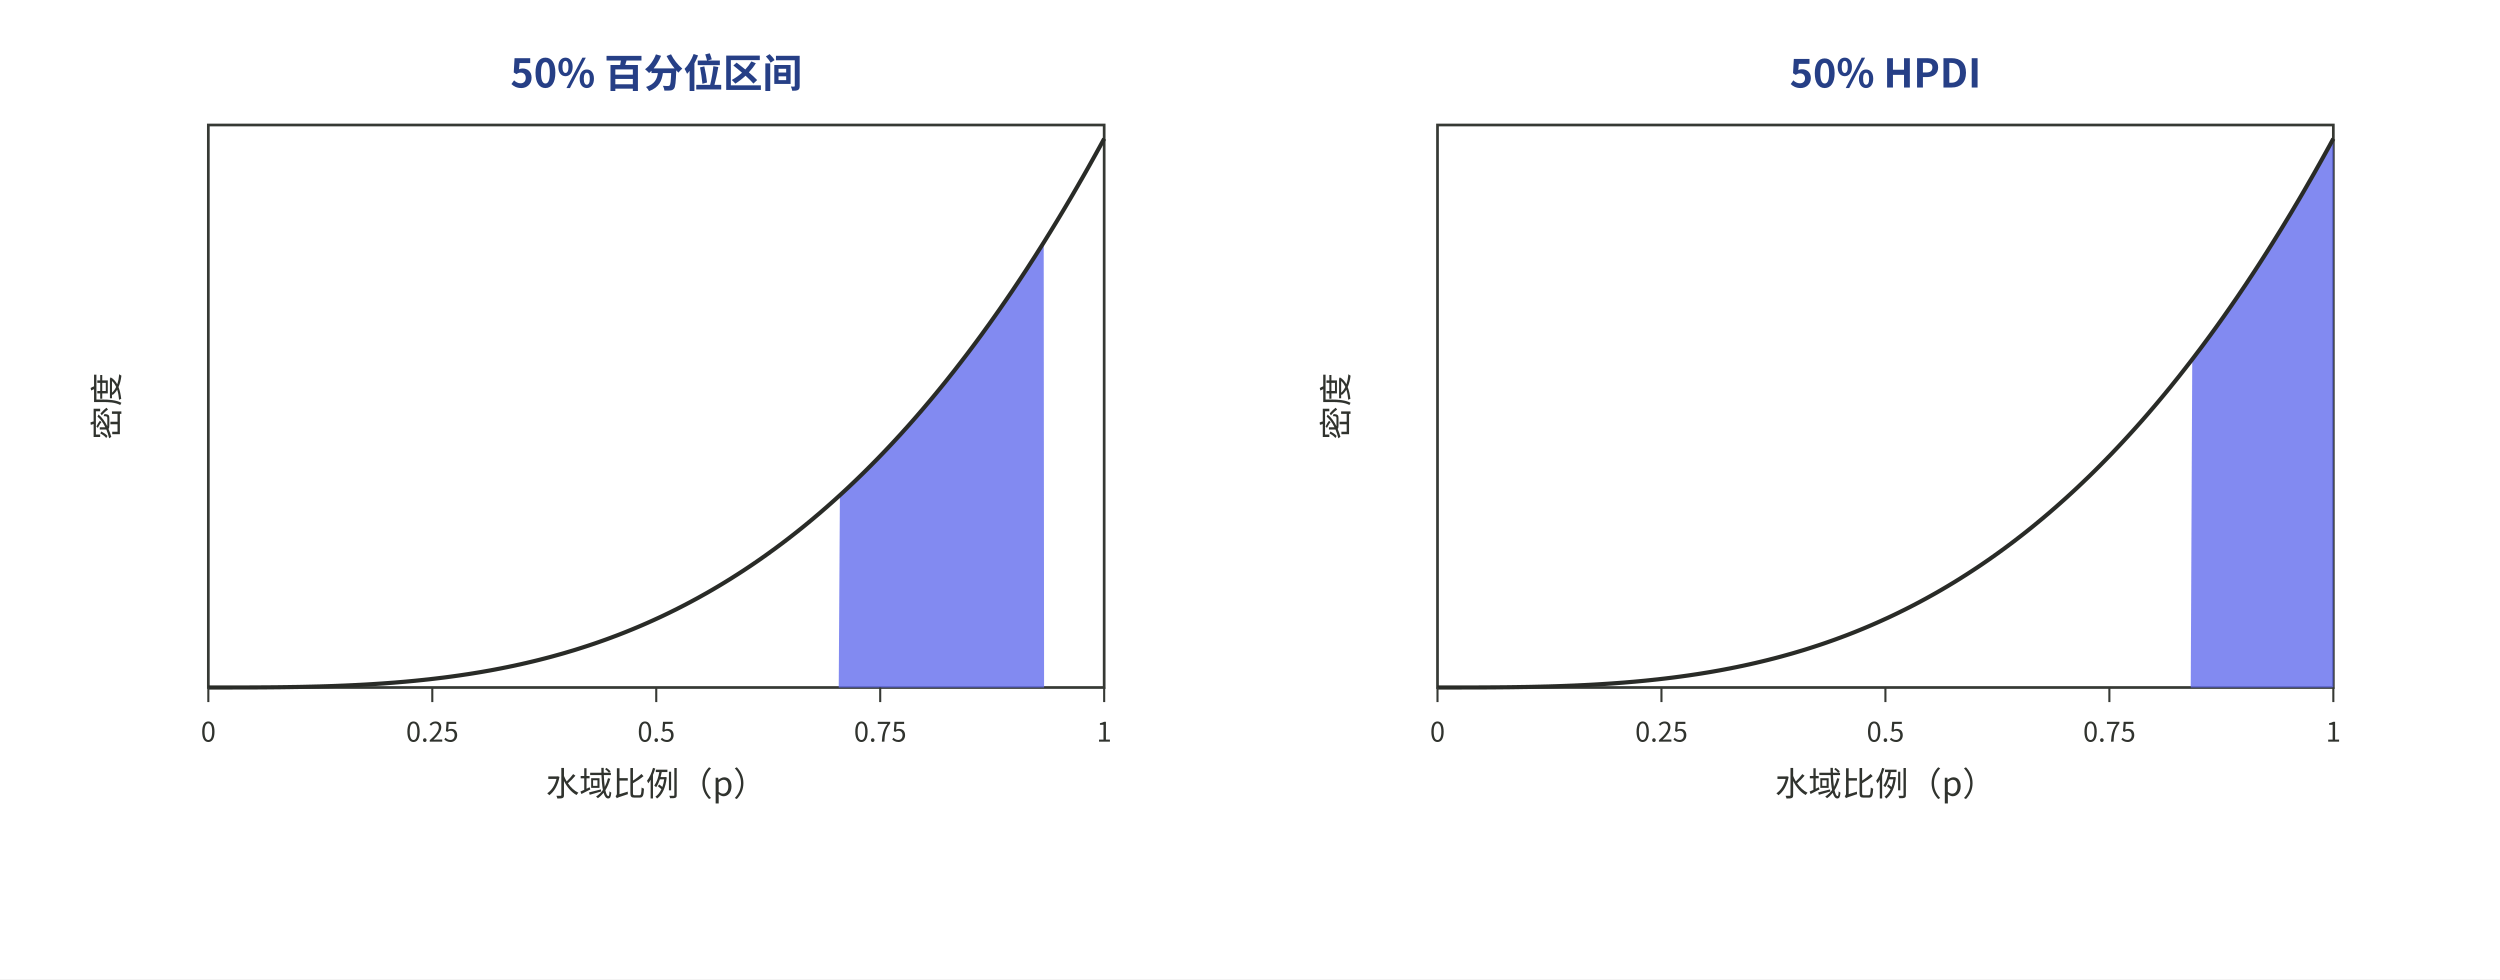
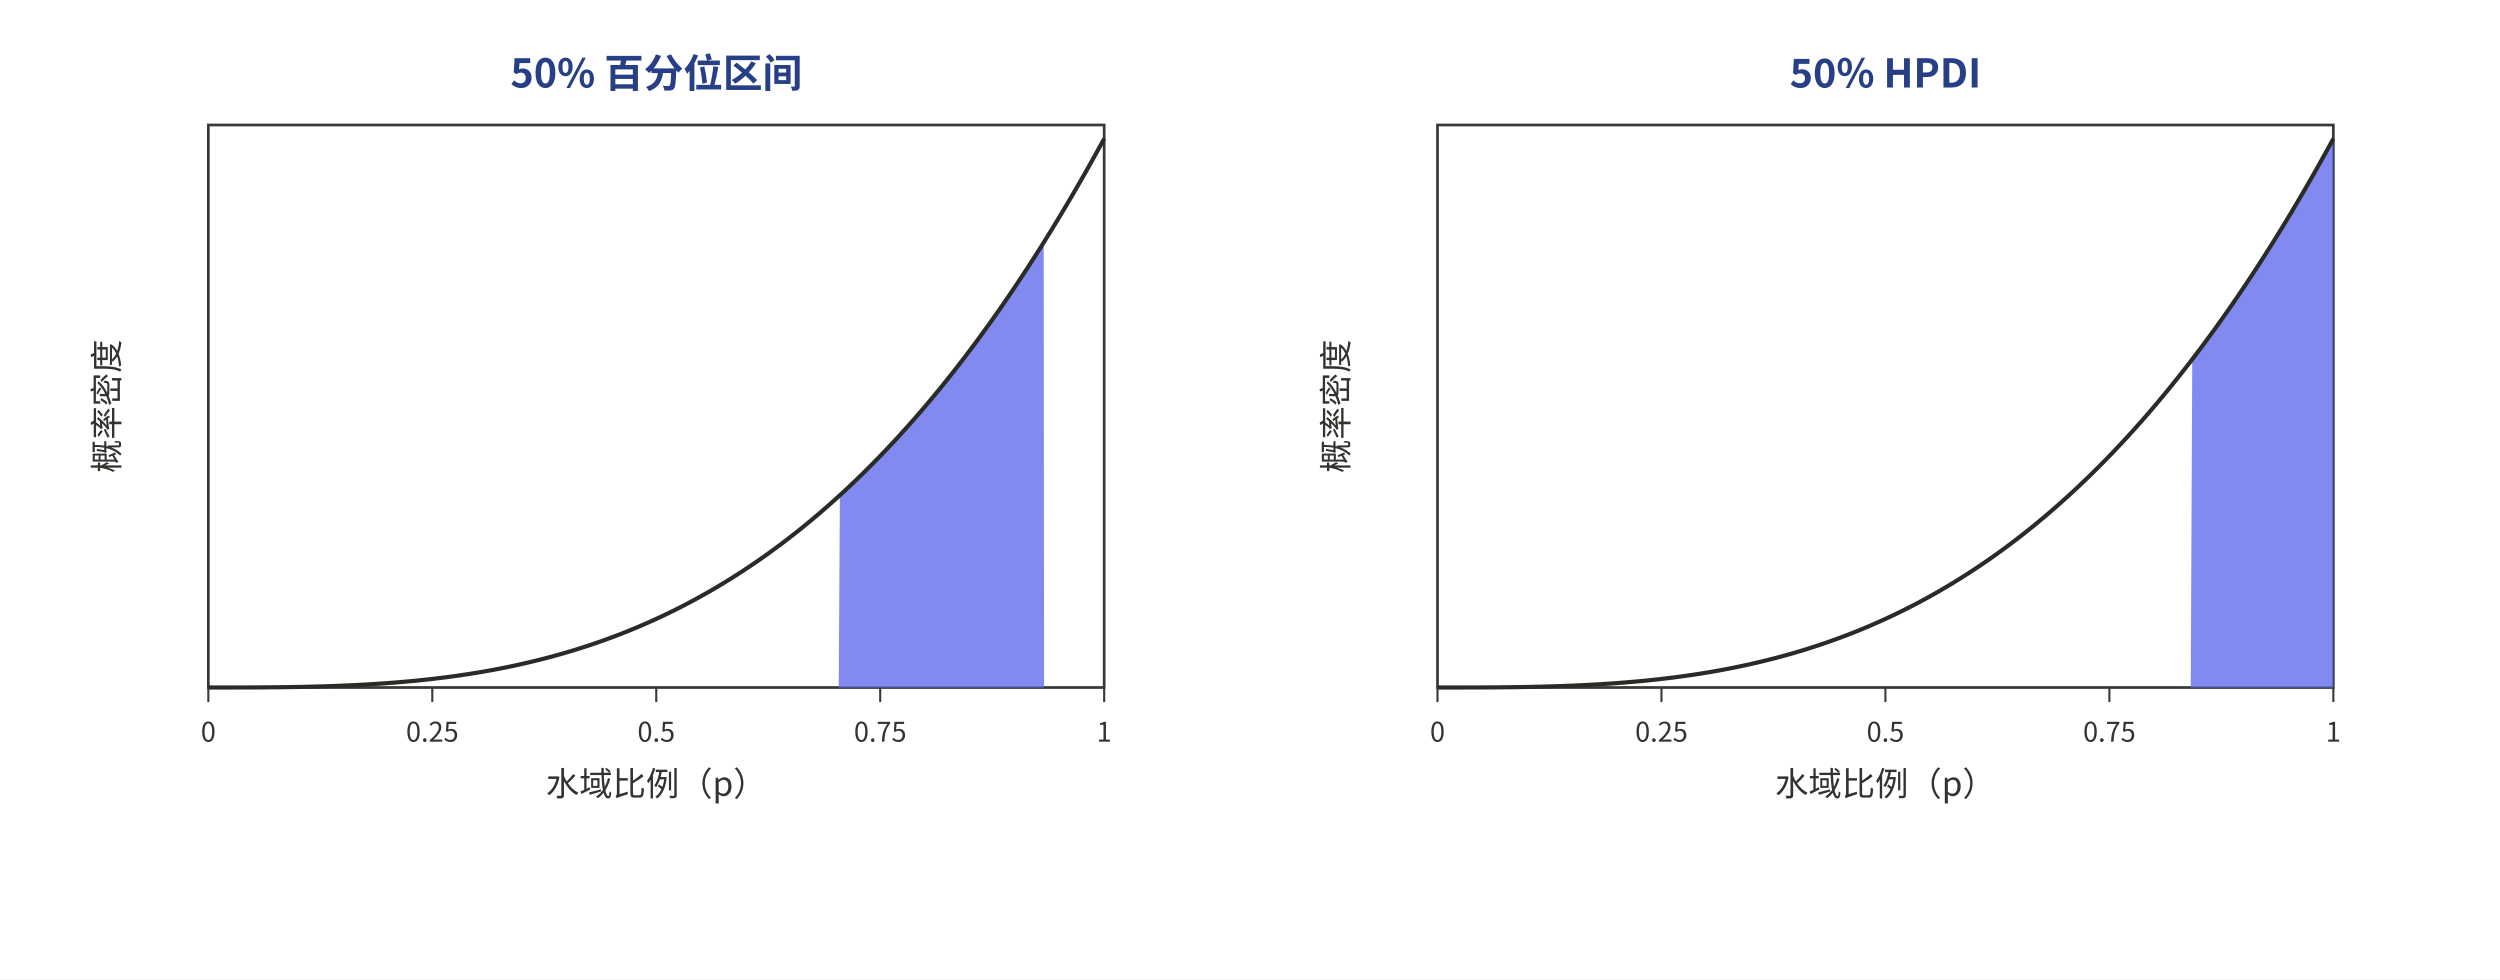
<svg xmlns="http://www.w3.org/2000/svg" width="1200" height="470" viewBox="0 0 1200 470" role="img">
  <rect width="100%" height="100%" fill="#ffffff" />
  <g aria-label="50% 百分位区间">
    <text x="315" y="42" text-anchor="middle" font-family="-apple-system,BlinkMacSystemFont,PingFang SC,Noto Sans CJK SC,sans-serif" font-size="19" font-weight="700" fill="#263f86">50% 百分位区间</text>
    <rect x="100" y="60" width="430" height="270" fill="#fff" stroke="#363934" stroke-width="1.3" />
    <path d="M402.59 330 L403.15 237.7 L404.23 236.71 L405.3 235.72 L406.38 234.72 L407.45 233.72 L408.53 232.7 L409.6 231.68 L410.68 230.65 L411.75 229.62 L412.82 228.58 L413.9 227.53 L414.98 226.47 L416.05 225.41 L417.12 224.34 L418.2 223.26 L419.28 222.17 L420.35 221.08 L421.43 219.98 L422.5 218.87 L423.57 217.76 L424.65 216.63 L425.72 215.5 L426.8 214.37 L427.88 213.22 L428.95 212.07 L430.02 210.91 L431.1 209.74 L432.18 208.57 L433.25 207.38 L434.32 206.19 L435.4 205 L436.47 203.79 L437.55 202.58 L438.62 201.36 L439.7 200.13 L440.77 198.89 L441.85 197.64 L442.93 196.39 L444 195.13 L445.07 193.86 L446.15 192.59 L447.23 191.3 L448.3 190.01 L449.38 188.71 L450.45 187.4 L451.52 186.09 L452.6 184.76 L453.68 183.43 L454.75 182.09 L455.82 180.74 L456.9 179.38 L457.98 178.02 L459.05 176.64 L460.12 175.26 L461.2 173.87 L462.28 172.47 L463.35 171.07 L464.43 169.65 L465.5 168.23 L466.57 166.8 L467.65 165.36 L468.73 163.91 L469.8 162.45 L470.88 160.99 L471.95 159.51 L473.03 158.03 L474.1 156.54 L475.18 155.04 L476.25 153.53 L477.32 152.02 L478.4 150.49 L479.47 148.96 L480.55 147.41 L481.62 145.86 L482.7 144.3 L483.77 142.73 L484.85 141.15 L485.93 139.57 L487 137.97 L488.07 136.37 L489.15 134.75 L490.22 133.13 L491.3 131.5 L492.38 129.86 L493.45 128.21 L494.52 126.55 L495.6 124.88 L496.68 123.21 L497.75 121.52 L498.82 119.82 L499.9 118.12 L500.98 116.41 L501.16 330 Z" fill="#6670ee" opacity="0.82" />
    <path d="M100 330 L101.08 330 L102.15 330 L103.22 330 L104.3 330 L105.38 330 L106.45 330 L107.53 330 L108.6 330 L109.67 330 L110.75 330 L111.83 329.99 L112.9 329.99 L113.97 329.99 L115.05 329.99 L116.12 329.99 L117.2 329.98 L118.28 329.98 L119.35 329.98 L120.42 329.97 L121.5 329.97 L122.58 329.96 L123.65 329.96 L124.72 329.95 L125.8 329.94 L126.88 329.94 L127.95 329.93 L129.03 329.92 L130.1 329.91 L131.18 329.9 L132.25 329.89 L133.32 329.88 L134.4 329.87 L135.47 329.85 L136.55 329.84 L137.62 329.82 L138.7 329.81 L139.78 329.79 L140.85 329.77 L141.93 329.76 L143 329.74 L144.07 329.72 L145.15 329.7 L146.22 329.67 L147.3 329.65 L148.38 329.62 L149.45 329.6 L150.53 329.57 L151.6 329.54 L152.68 329.52 L153.75 329.49 L154.82 329.45 L155.9 329.42 L156.97 329.39 L158.05 329.35 L159.12 329.32 L160.2 329.28 L161.28 329.24 L162.35 329.2 L163.43 329.15 L164.5 329.11 L165.57 329.07 L166.65 329.02 L167.72 328.97 L168.8 328.92 L169.88 328.87 L170.95 328.82 L172.03 328.76 L173.1 328.71 L174.18 328.65 L175.25 328.59 L176.32 328.53 L177.4 328.46 L178.47 328.4 L179.55 328.33 L180.62 328.26 L181.7 328.19 L182.78 328.12 L183.85 328.05 L184.93 327.97 L186 327.89 L187.07 327.81 L188.15 327.73 L189.22 327.65 L190.3 327.56 L191.38 327.47 L192.45 327.38 L193.53 327.29 L194.6 327.2 L195.68 327.1 L196.75 327 L197.82 326.9 L198.9 326.8 L199.97 326.69 L201.05 326.58 L202.12 326.47 L203.2 326.36 L204.28 326.24 L205.35 326.13 L206.43 326.01 L207.5 325.88 L208.57 325.76 L209.65 325.63 L210.72 325.5 L211.8 325.37 L212.88 325.24 L213.95 325.1 L215.03 324.96 L216.1 324.82 L217.18 324.67 L218.25 324.52 L219.32 324.37 L220.4 324.22 L221.47 324.06 L222.55 323.9 L223.62 323.74 L224.7 323.58 L225.78 323.41 L226.85 323.24 L227.93 323.06 L229 322.89 L230.07 322.71 L231.15 322.53 L232.22 322.34 L233.3 322.15 L234.38 321.96 L235.45 321.77 L236.53 321.57 L237.6 321.37 L238.68 321.16 L239.75 320.96 L240.82 320.75 L241.9 320.53 L242.97 320.32 L244.05 320.1 L245.12 319.87 L246.2 319.65 L247.28 319.42 L248.35 319.18 L249.43 318.95 L250.5 318.71 L251.57 318.46 L252.65 318.22 L253.72 317.96 L254.8 317.71 L255.88 317.45 L256.95 317.19 L258.02 316.93 L259.1 316.66 L260.18 316.38 L261.25 316.11 L262.32 315.83 L263.4 315.55 L264.48 315.26 L265.55 314.97 L266.62 314.67 L267.7 314.37 L268.77 314.07 L269.85 313.77 L270.93 313.46 L272 313.14 L273.07 312.82 L274.15 312.5 L275.23 312.18 L276.3 311.85 L277.38 311.51 L278.45 311.17 L279.52 310.83 L280.6 310.48 L281.68 310.13 L282.75 309.78 L283.82 309.42 L284.9 309.06 L285.98 308.69 L287.05 308.32 L288.12 307.94 L289.2 307.56 L290.27 307.18 L291.35 306.79 L292.43 306.39 L293.5 306 L294.57 305.59 L295.65 305.19 L296.73 304.78 L297.8 304.36 L298.88 303.94 L299.95 303.52 L301.02 303.09 L302.1 302.65 L303.18 302.21 L304.25 301.77 L305.32 301.32 L306.4 300.87 L307.48 300.41 L308.55 299.95 L309.62 299.48 L310.7 299.01 L311.77 298.53 L312.85 298.05 L313.93 297.56 L315 297.07 L316.07 296.58 L317.15 296.08 L318.23 295.57 L319.3 295.06 L320.38 294.54 L321.45 294.02 L322.52 293.49 L323.6 292.96 L324.68 292.43 L325.75 291.88 L326.82 291.34 L327.9 290.78 L328.98 290.23 L330.05 289.66 L331.12 289.1 L332.2 288.52 L333.27 287.94 L334.35 287.36 L335.43 286.77 L336.5 286.17 L337.57 285.57 L338.65 284.97 L339.73 284.36 L340.8 283.74 L341.88 283.12 L342.95 282.49 L344.02 281.86 L345.1 281.22 L346.18 280.57 L347.25 279.92 L348.32 279.27 L349.4 278.6 L350.48 277.94 L351.55 277.26 L352.62 276.58 L353.7 275.9 L354.77 275.21 L355.85 274.51 L356.93 273.81 L358 273.1 L359.07 272.39 L360.15 271.67 L361.23 270.94 L362.3 270.21 L363.38 269.47 L364.45 268.73 L365.52 267.98 L366.6 267.22 L367.68 266.46 L368.75 265.69 L369.82 264.91 L370.9 264.13 L371.98 263.35 L373.05 262.55 L374.12 261.75 L375.2 260.95 L376.27 260.14 L377.35 259.32 L378.43 258.49 L379.5 257.66 L380.57 256.82 L381.65 255.98 L382.73 255.13 L383.8 254.27 L384.88 253.41 L385.95 252.54 L387.02 251.66 L388.1 250.77 L389.18 249.88 L390.25 248.99 L391.32 248.08 L392.4 247.17 L393.48 246.26 L394.55 245.33 L395.62 244.4 L396.7 243.47 L397.77 242.52 L398.85 241.57 L399.93 240.61 L401 239.65 L402.07 238.68 L403.15 237.7 L404.23 236.71 L405.3 235.72 L406.38 234.72 L407.45 233.72 L408.52 232.7 L409.6 231.68 L410.68 230.65 L411.75 229.62 L412.82 228.58 L413.9 227.53 L414.98 226.47 L416.05 225.41 L417.12 224.34 L418.2 223.26 L419.27 222.17 L420.35 221.08 L421.43 219.98 L422.5 218.87 L423.57 217.76 L424.65 216.63 L425.73 215.5 L426.8 214.37 L427.88 213.22 L428.95 212.07 L430.02 210.91 L431.1 209.74 L432.18 208.57 L433.25 207.38 L434.32 206.19 L435.4 205 L436.48 203.79 L437.55 202.58 L438.62 201.36 L439.7 200.13 L440.77 198.89 L441.85 197.64 L442.93 196.39 L444 195.13 L445.07 193.86 L446.15 192.59 L447.23 191.3 L448.3 190.01 L449.38 188.71 L450.45 187.4 L451.52 186.09 L452.6 184.76 L453.68 183.43 L454.75 182.09 L455.82 180.74 L456.9 179.38 L457.98 178.02 L459.05 176.64 L460.12 175.26 L461.2 173.87 L462.27 172.47 L463.35 171.07 L464.43 169.65 L465.5 168.23 L466.57 166.8 L467.65 165.36 L468.73 163.91 L469.8 162.45 L470.88 160.99 L471.95 159.51 L473.02 158.03 L474.1 156.54 L475.18 155.04 L476.25 153.53 L477.32 152.02 L478.4 150.49 L479.48 148.96 L480.55 147.41 L481.62 145.86 L482.7 144.3 L483.77 142.73 L484.85 141.15 L485.93 139.57 L487 137.97 L488.07 136.37 L489.15 134.75 L490.23 133.13 L491.3 131.5 L492.38 129.86 L493.45 128.21 L494.52 126.55 L495.6 124.88 L496.68 123.21 L497.75 121.52 L498.82 119.82 L499.9 118.12 L500.98 116.41 L502.05 114.68 L503.12 112.95 L504.2 111.21 L505.27 109.46 L506.35 107.7 L507.43 105.93 L508.5 104.15 L509.57 102.37 L510.65 100.57 L511.73 98.76 L512.8 96.95 L513.88 95.12 L514.95 93.29 L516.02 91.44 L517.1 89.59 L518.17 87.72 L519.25 85.85 L520.33 83.97 L521.4 82.08 L522.48 80.17 L523.55 78.26 L524.62 76.34 L525.7 74.41 L526.77 72.47 L527.85 70.52 L528.92 68.56 L530 66.59" fill="none" stroke="#292b27" stroke-width="2" />
    <line x1="100" y1="330" x2="100" y2="337" stroke="#363934" />
    <text x="100" y="356" text-anchor="middle" font-family="-apple-system,BlinkMacSystemFont,PingFang SC,Noto Sans CJK SC,sans-serif" font-size="13" fill="#30332e">0</text>
    <line x1="207.5" y1="330" x2="207.5" y2="337" stroke="#363934" />
    <text x="207.5" y="356" text-anchor="middle" font-family="-apple-system,BlinkMacSystemFont,PingFang SC,Noto Sans CJK SC,sans-serif" font-size="13" fill="#30332e">0.25</text>
    <line x1="315" y1="330" x2="315" y2="337" stroke="#363934" />
    <text x="315" y="356" text-anchor="middle" font-family="-apple-system,BlinkMacSystemFont,PingFang SC,Noto Sans CJK SC,sans-serif" font-size="13" fill="#30332e">0.5</text>
    <line x1="422.5" y1="330" x2="422.5" y2="337" stroke="#363934" />
    <text x="422.5" y="356" text-anchor="middle" font-family="-apple-system,BlinkMacSystemFont,PingFang SC,Noto Sans CJK SC,sans-serif" font-size="13" fill="#30332e">0.75</text>
    <line x1="530" y1="330" x2="530" y2="337" stroke="#363934" />
    <text x="530" y="356" text-anchor="middle" font-family="-apple-system,BlinkMacSystemFont,PingFang SC,Noto Sans CJK SC,sans-serif" font-size="13" fill="#30332e">1</text>
    <text x="315" y="382" text-anchor="middle" font-family="-apple-system,BlinkMacSystemFont,PingFang SC,Noto Sans CJK SC,sans-serif" font-size="16" fill="#30332e">水域比例（p）</text>
-     <text x="57" y="195" transform="rotate(-90 57 195)" text-anchor="middle" font-family="-apple-system,BlinkMacSystemFont,PingFang SC,Noto Sans CJK SC,sans-serif" font-size="16" fill="#30332e">密度</text>
+     <text x="57" y="195" transform="rotate(-90 57 195)" text-anchor="middle" font-family="-apple-system,BlinkMacSystemFont,PingFang SC,Noto Sans CJK SC,sans-serif" font-size="16" fill="#30332e">概率密度</text>
  </g>
  <g aria-label="50% HPDI">
    <text x="905" y="42" text-anchor="middle" font-family="-apple-system,BlinkMacSystemFont,PingFang SC,Noto Sans CJK SC,sans-serif" font-size="19" font-weight="700" fill="#263f86">50% HPDI</text>
    <rect x="690" y="60" width="430" height="270" fill="#fff" stroke="#363934" stroke-width="1.3" />
    <path d="M1051.56 330 L1052.28 172.47 L1053.35 171.07 L1054.42 169.65 L1055.5 168.23 L1056.58 166.8 L1057.65 165.36 L1058.72 163.91 L1059.8 162.45 L1060.88 160.99 L1061.95 159.51 L1063.03 158.03 L1064.1 156.54 L1065.17 155.04 L1066.25 153.53 L1067.33 152.02 L1068.4 150.49 L1069.47 148.96 L1070.55 147.41 L1071.62 145.86 L1072.7 144.3 L1073.78 142.73 L1074.85 141.15 L1075.92 139.57 L1077 137.97 L1078.08 136.37 L1079.15 134.75 L1080.22 133.13 L1081.3 131.5 L1082.38 129.86 L1083.45 128.21 L1084.53 126.55 L1085.6 124.88 L1086.67 123.21 L1087.75 121.52 L1088.83 119.82 L1089.9 118.12 L1090.97 116.41 L1092.05 114.68 L1093.12 112.95 L1094.2 111.21 L1095.28 109.46 L1096.35 107.7 L1097.42 105.93 L1098.5 104.15 L1099.58 102.37 L1100.65 100.57 L1101.72 98.76 L1102.8 96.95 L1103.88 95.12 L1104.95 93.29 L1106.03 91.44 L1107.1 89.59 L1108.17 87.72 L1109.25 85.85 L1110.33 83.97 L1111.4 82.08 L1112.47 80.17 L1113.55 78.26 L1114.62 76.34 L1115.7 74.41 L1116.78 72.47 L1117.85 70.52 L1118.92 68.56 L1120 66.59 L1120 330 Z" fill="#6670ee" opacity="0.82" />
    <path d="M690 330 L691.08 330 L692.15 330 L693.23 330 L694.3 330 L695.38 330 L696.45 330 L697.52 330 L698.6 330 L699.67 330 L700.75 330 L701.83 329.99 L702.9 329.99 L703.98 329.99 L705.05 329.99 L706.12 329.99 L707.2 329.98 L708.27 329.98 L709.35 329.98 L710.42 329.97 L711.5 329.97 L712.58 329.96 L713.65 329.96 L714.73 329.95 L715.8 329.94 L716.88 329.94 L717.95 329.93 L719.02 329.92 L720.1 329.91 L721.17 329.9 L722.25 329.89 L723.33 329.88 L724.4 329.87 L725.48 329.85 L726.55 329.84 L727.62 329.82 L728.7 329.81 L729.77 329.79 L730.85 329.77 L731.92 329.76 L733 329.74 L734.08 329.72 L735.15 329.7 L736.23 329.67 L737.3 329.65 L738.38 329.62 L739.45 329.6 L740.52 329.57 L741.6 329.54 L742.67 329.52 L743.75 329.49 L744.83 329.45 L745.9 329.42 L746.98 329.39 L748.05 329.35 L749.12 329.32 L750.2 329.28 L751.27 329.24 L752.35 329.2 L753.42 329.15 L754.5 329.11 L755.58 329.07 L756.65 329.02 L757.73 328.97 L758.8 328.92 L759.88 328.87 L760.95 328.82 L762.02 328.76 L763.1 328.71 L764.17 328.65 L765.25 328.59 L766.33 328.53 L767.4 328.46 L768.48 328.4 L769.55 328.33 L770.62 328.26 L771.7 328.19 L772.77 328.12 L773.85 328.05 L774.92 327.97 L776 327.89 L777.08 327.81 L778.15 327.73 L779.23 327.65 L780.3 327.56 L781.38 327.47 L782.45 327.38 L783.52 327.29 L784.6 327.2 L785.67 327.1 L786.75 327 L787.83 326.9 L788.9 326.8 L789.98 326.69 L791.05 326.58 L792.12 326.47 L793.2 326.36 L794.27 326.24 L795.35 326.13 L796.42 326.01 L797.5 325.88 L798.58 325.76 L799.65 325.63 L800.73 325.5 L801.8 325.37 L802.88 325.24 L803.95 325.1 L805.02 324.96 L806.1 324.82 L807.17 324.67 L808.25 324.52 L809.33 324.37 L810.4 324.22 L811.48 324.06 L812.55 323.9 L813.62 323.74 L814.7 323.58 L815.77 323.41 L816.85 323.24 L817.92 323.06 L819 322.89 L820.08 322.71 L821.15 322.53 L822.23 322.34 L823.3 322.15 L824.38 321.96 L825.45 321.77 L826.52 321.57 L827.6 321.37 L828.67 321.16 L829.75 320.96 L830.83 320.75 L831.9 320.53 L832.98 320.32 L834.05 320.1 L835.12 319.87 L836.2 319.65 L837.27 319.42 L838.35 319.18 L839.42 318.95 L840.5 318.71 L841.58 318.46 L842.65 318.22 L843.73 317.96 L844.8 317.71 L845.88 317.45 L846.95 317.19 L848.02 316.93 L849.1 316.66 L850.17 316.38 L851.25 316.11 L852.33 315.83 L853.4 315.55 L854.48 315.26 L855.55 314.97 L856.62 314.67 L857.7 314.37 L858.77 314.07 L859.85 313.77 L860.92 313.46 L862 313.14 L863.08 312.82 L864.15 312.5 L865.23 312.18 L866.3 311.85 L867.38 311.51 L868.45 311.17 L869.52 310.83 L870.6 310.48 L871.67 310.13 L872.75 309.78 L873.83 309.42 L874.9 309.06 L875.98 308.69 L877.05 308.32 L878.12 307.94 L879.2 307.56 L880.27 307.18 L881.35 306.79 L882.42 306.39 L883.5 306 L884.58 305.59 L885.65 305.19 L886.73 304.78 L887.8 304.36 L888.88 303.94 L889.95 303.52 L891.02 303.09 L892.1 302.65 L893.17 302.21 L894.25 301.77 L895.33 301.32 L896.4 300.87 L897.48 300.41 L898.55 299.95 L899.62 299.48 L900.7 299.01 L901.77 298.53 L902.85 298.05 L903.92 297.56 L905 297.07 L906.08 296.58 L907.15 296.08 L908.23 295.57 L909.3 295.06 L910.38 294.54 L911.45 294.02 L912.52 293.49 L913.6 292.96 L914.67 292.43 L915.75 291.88 L916.83 291.34 L917.9 290.78 L918.98 290.23 L920.05 289.66 L921.12 289.1 L922.2 288.52 L923.27 287.94 L924.35 287.36 L925.42 286.77 L926.5 286.17 L927.58 285.57 L928.65 284.97 L929.73 284.36 L930.8 283.74 L931.88 283.12 L932.95 282.49 L934.02 281.86 L935.1 281.22 L936.17 280.57 L937.25 279.92 L938.33 279.27 L939.4 278.6 L940.48 277.94 L941.55 277.26 L942.62 276.58 L943.7 275.9 L944.77 275.21 L945.85 274.51 L946.92 273.81 L948 273.1 L949.08 272.39 L950.15 271.67 L951.23 270.94 L952.3 270.21 L953.38 269.47 L954.45 268.73 L955.52 267.98 L956.6 267.22 L957.67 266.46 L958.75 265.69 L959.83 264.91 L960.9 264.13 L961.98 263.35 L963.05 262.55 L964.12 261.75 L965.2 260.95 L966.27 260.14 L967.35 259.32 L968.42 258.49 L969.5 257.66 L970.58 256.82 L971.65 255.98 L972.73 255.13 L973.8 254.27 L974.88 253.41 L975.95 252.54 L977.02 251.66 L978.1 250.77 L979.17 249.88 L980.25 248.99 L981.33 248.08 L982.4 247.17 L983.48 246.26 L984.55 245.33 L985.62 244.4 L986.7 243.47 L987.77 242.52 L988.85 241.57 L989.92 240.61 L991 239.65 L992.08 238.68 L993.15 237.7 L994.23 236.71 L995.3 235.72 L996.38 234.72 L997.45 233.72 L998.52 232.7 L999.6 231.68 L1000.67 230.65 L1001.75 229.62 L1002.83 228.58 L1003.9 227.53 L1004.98 226.47 L1006.05 225.41 L1007.12 224.34 L1008.2 223.26 L1009.27 222.17 L1010.35 221.08 L1011.42 219.98 L1012.5 218.87 L1013.58 217.76 L1014.65 216.63 L1015.73 215.5 L1016.8 214.37 L1017.88 213.22 L1018.95 212.07 L1020.02 210.91 L1021.1 209.74 L1022.17 208.57 L1023.25 207.38 L1024.33 206.19 L1025.4 205 L1026.47 203.79 L1027.55 202.58 L1028.62 201.36 L1029.7 200.13 L1030.78 198.89 L1031.85 197.64 L1032.92 196.39 L1034 195.13 L1035.08 193.86 L1036.15 192.59 L1037.22 191.3 L1038.3 190.01 L1039.38 188.71 L1040.45 187.4 L1041.53 186.09 L1042.6 184.76 L1043.67 183.43 L1044.75 182.09 L1045.83 180.74 L1046.9 179.38 L1047.97 178.02 L1049.05 176.64 L1050.12 175.26 L1051.2 173.87 L1052.28 172.47 L1053.35 171.07 L1054.42 169.65 L1055.5 168.23 L1056.58 166.8 L1057.65 165.36 L1058.72 163.91 L1059.8 162.45 L1060.88 160.99 L1061.95 159.51 L1063.03 158.03 L1064.1 156.54 L1065.17 155.04 L1066.25 153.53 L1067.33 152.02 L1068.4 150.49 L1069.47 148.96 L1070.55 147.41 L1071.62 145.86 L1072.7 144.3 L1073.78 142.73 L1074.85 141.15 L1075.92 139.57 L1077 137.97 L1078.08 136.37 L1079.15 134.75 L1080.22 133.13 L1081.3 131.5 L1082.38 129.86 L1083.45 128.21 L1084.53 126.55 L1085.6 124.88 L1086.67 123.21 L1087.75 121.52 L1088.83 119.82 L1089.9 118.12 L1090.97 116.41 L1092.05 114.68 L1093.12 112.95 L1094.2 111.21 L1095.28 109.46 L1096.35 107.7 L1097.42 105.93 L1098.5 104.15 L1099.58 102.37 L1100.65 100.57 L1101.72 98.76 L1102.8 96.95 L1103.88 95.12 L1104.95 93.29 L1106.03 91.44 L1107.1 89.59 L1108.17 87.72 L1109.25 85.85 L1110.33 83.97 L1111.4 82.08 L1112.47 80.17 L1113.55 78.26 L1114.62 76.34 L1115.7 74.41 L1116.78 72.47 L1117.85 70.52 L1118.92 68.56 L1120 66.59" fill="none" stroke="#292b27" stroke-width="2" />
    <line x1="690" y1="330" x2="690" y2="337" stroke="#363934" />
    <text x="690" y="356" text-anchor="middle" font-family="-apple-system,BlinkMacSystemFont,PingFang SC,Noto Sans CJK SC,sans-serif" font-size="13" fill="#30332e">0</text>
    <line x1="797.5" y1="330" x2="797.5" y2="337" stroke="#363934" />
    <text x="797.5" y="356" text-anchor="middle" font-family="-apple-system,BlinkMacSystemFont,PingFang SC,Noto Sans CJK SC,sans-serif" font-size="13" fill="#30332e">0.25</text>
    <line x1="905" y1="330" x2="905" y2="337" stroke="#363934" />
    <text x="905" y="356" text-anchor="middle" font-family="-apple-system,BlinkMacSystemFont,PingFang SC,Noto Sans CJK SC,sans-serif" font-size="13" fill="#30332e">0.5</text>
    <line x1="1012.5" y1="330" x2="1012.5" y2="337" stroke="#363934" />
    <text x="1012.5" y="356" text-anchor="middle" font-family="-apple-system,BlinkMacSystemFont,PingFang SC,Noto Sans CJK SC,sans-serif" font-size="13" fill="#30332e">0.75</text>
    <line x1="1120" y1="330" x2="1120" y2="337" stroke="#363934" />
    <text x="1120" y="356" text-anchor="middle" font-family="-apple-system,BlinkMacSystemFont,PingFang SC,Noto Sans CJK SC,sans-serif" font-size="13" fill="#30332e">1</text>
    <text x="905" y="382" text-anchor="middle" font-family="-apple-system,BlinkMacSystemFont,PingFang SC,Noto Sans CJK SC,sans-serif" font-size="16" fill="#30332e">水域比例（p）</text>
-     <text x="647" y="195" transform="rotate(-90 647 195)" text-anchor="middle" font-family="-apple-system,BlinkMacSystemFont,PingFang SC,Noto Sans CJK SC,sans-serif" font-size="16" fill="#30332e">密度</text>
+     <text x="647" y="195" transform="rotate(-90 647 195)" text-anchor="middle" font-family="-apple-system,BlinkMacSystemFont,PingFang SC,Noto Sans CJK SC,sans-serif" font-size="16" fill="#30332e">概率密度</text>
  </g>
</svg>
